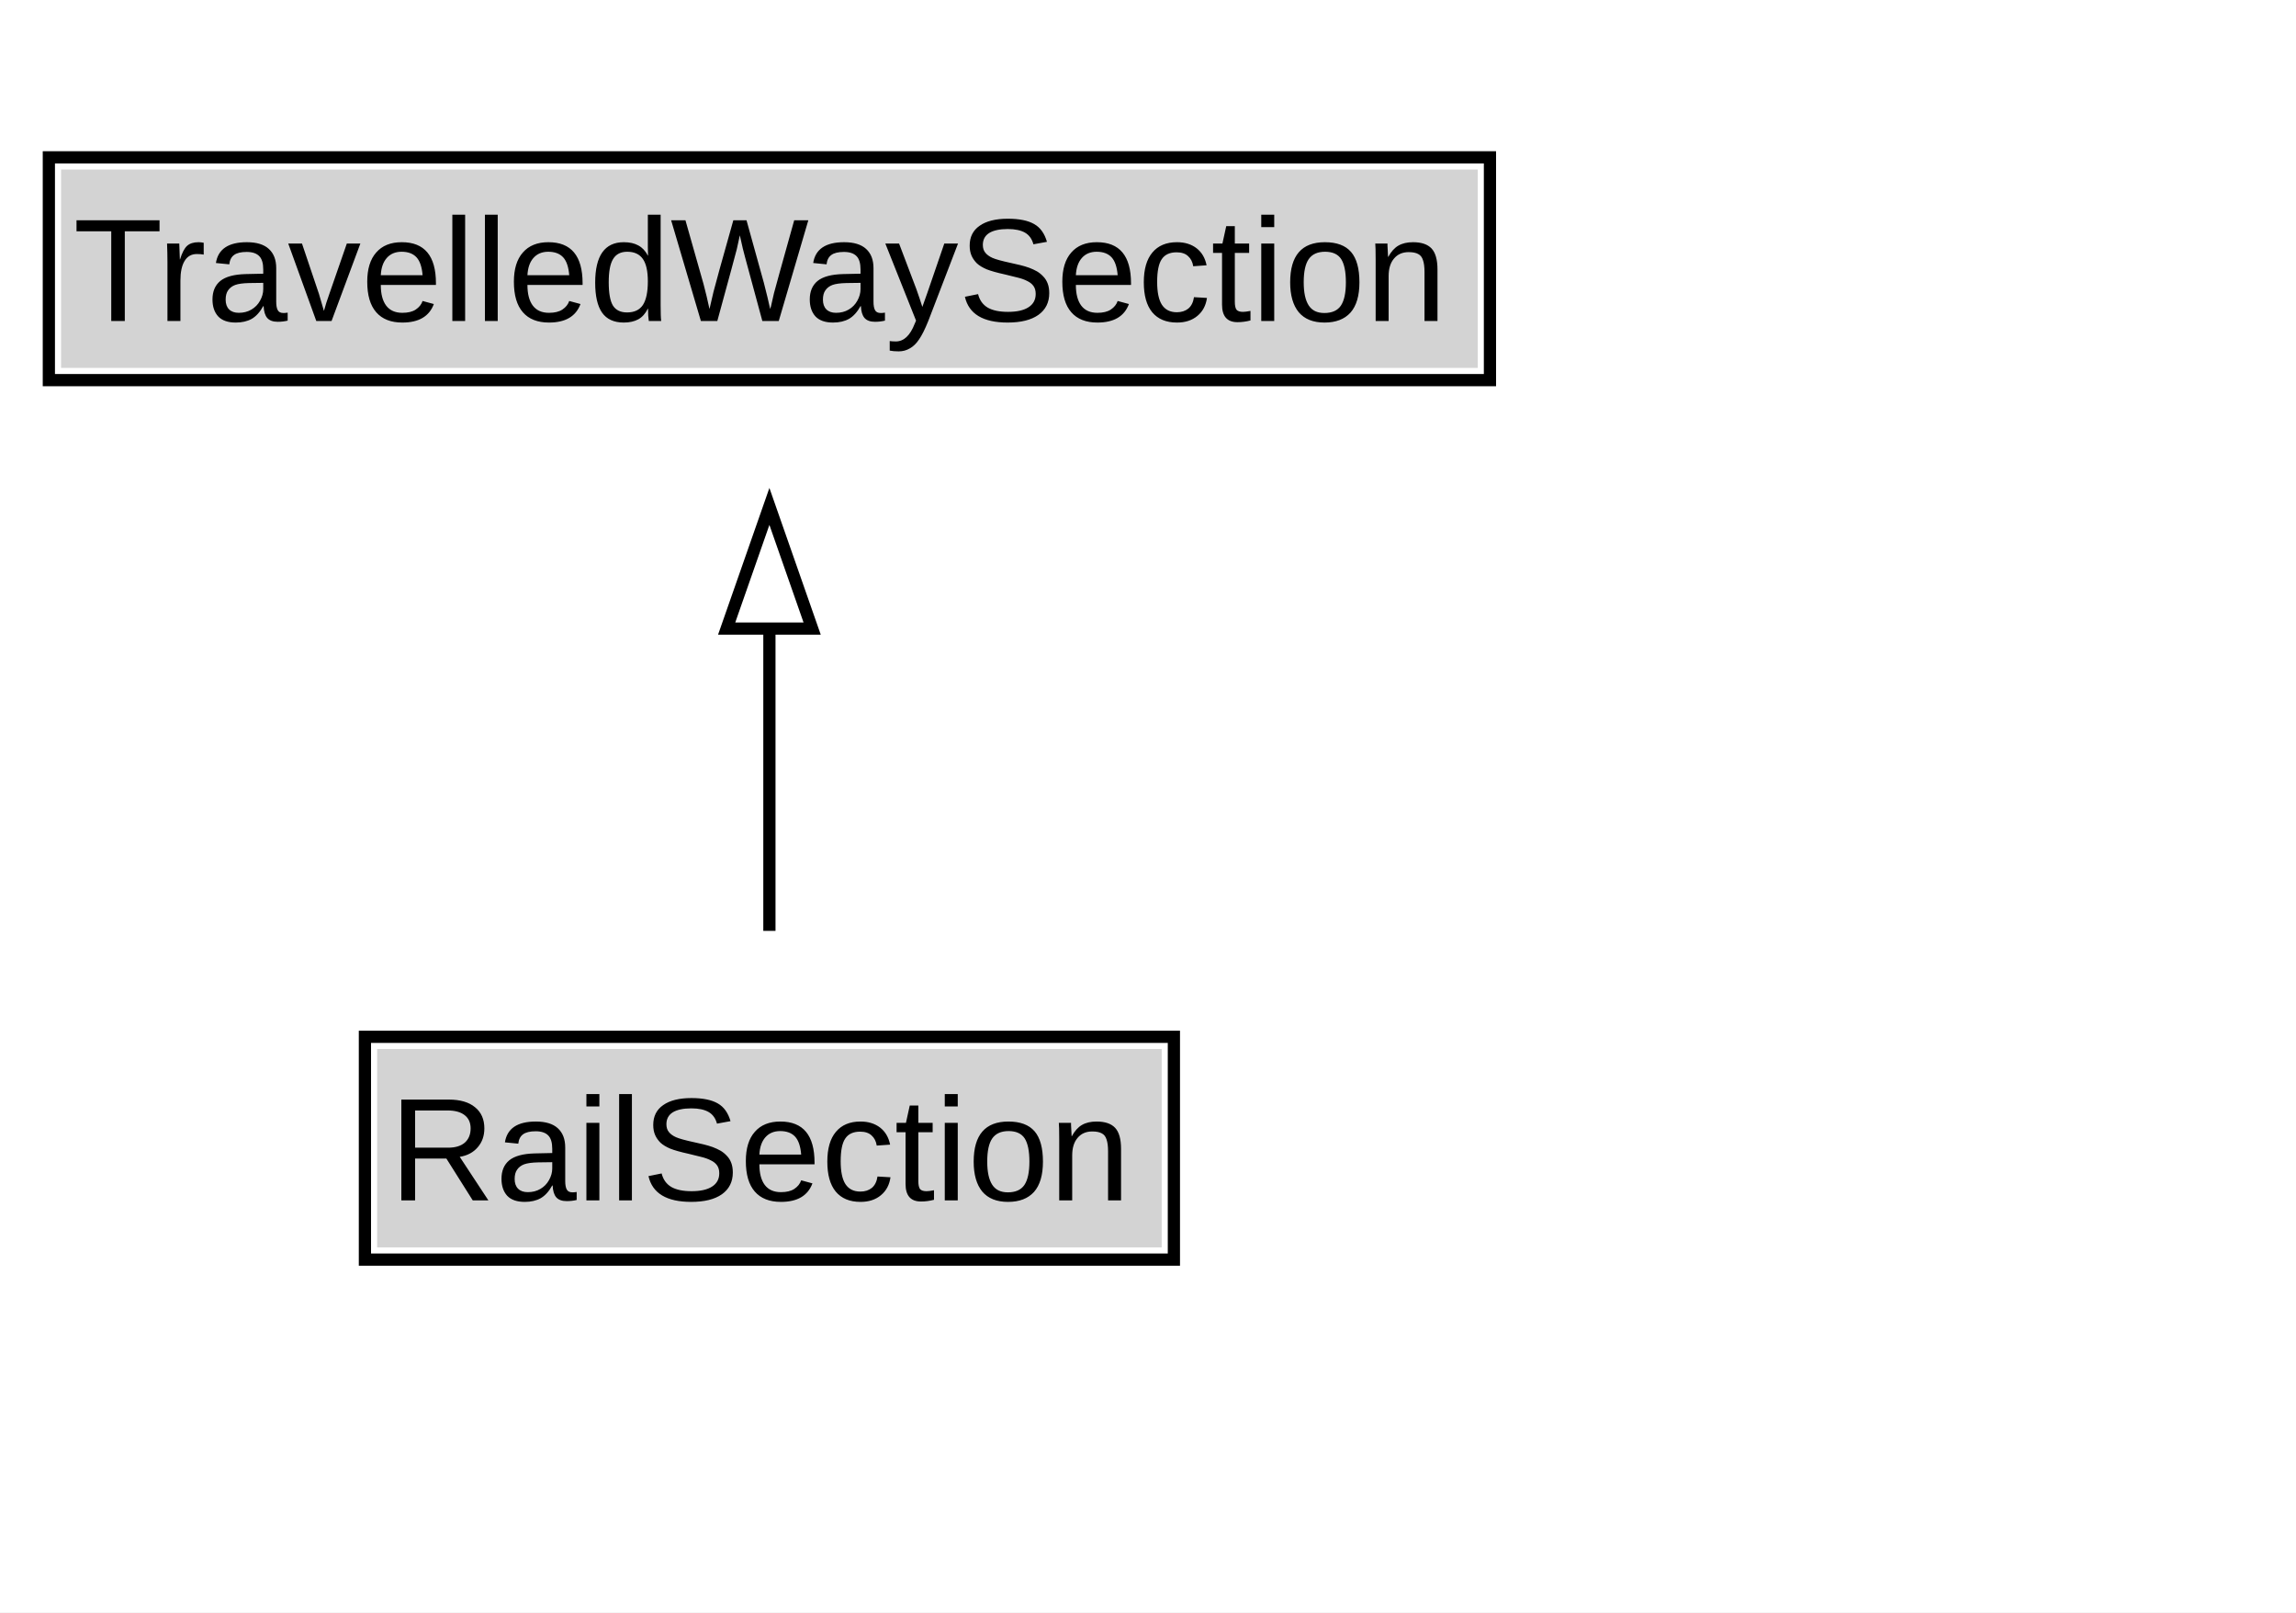
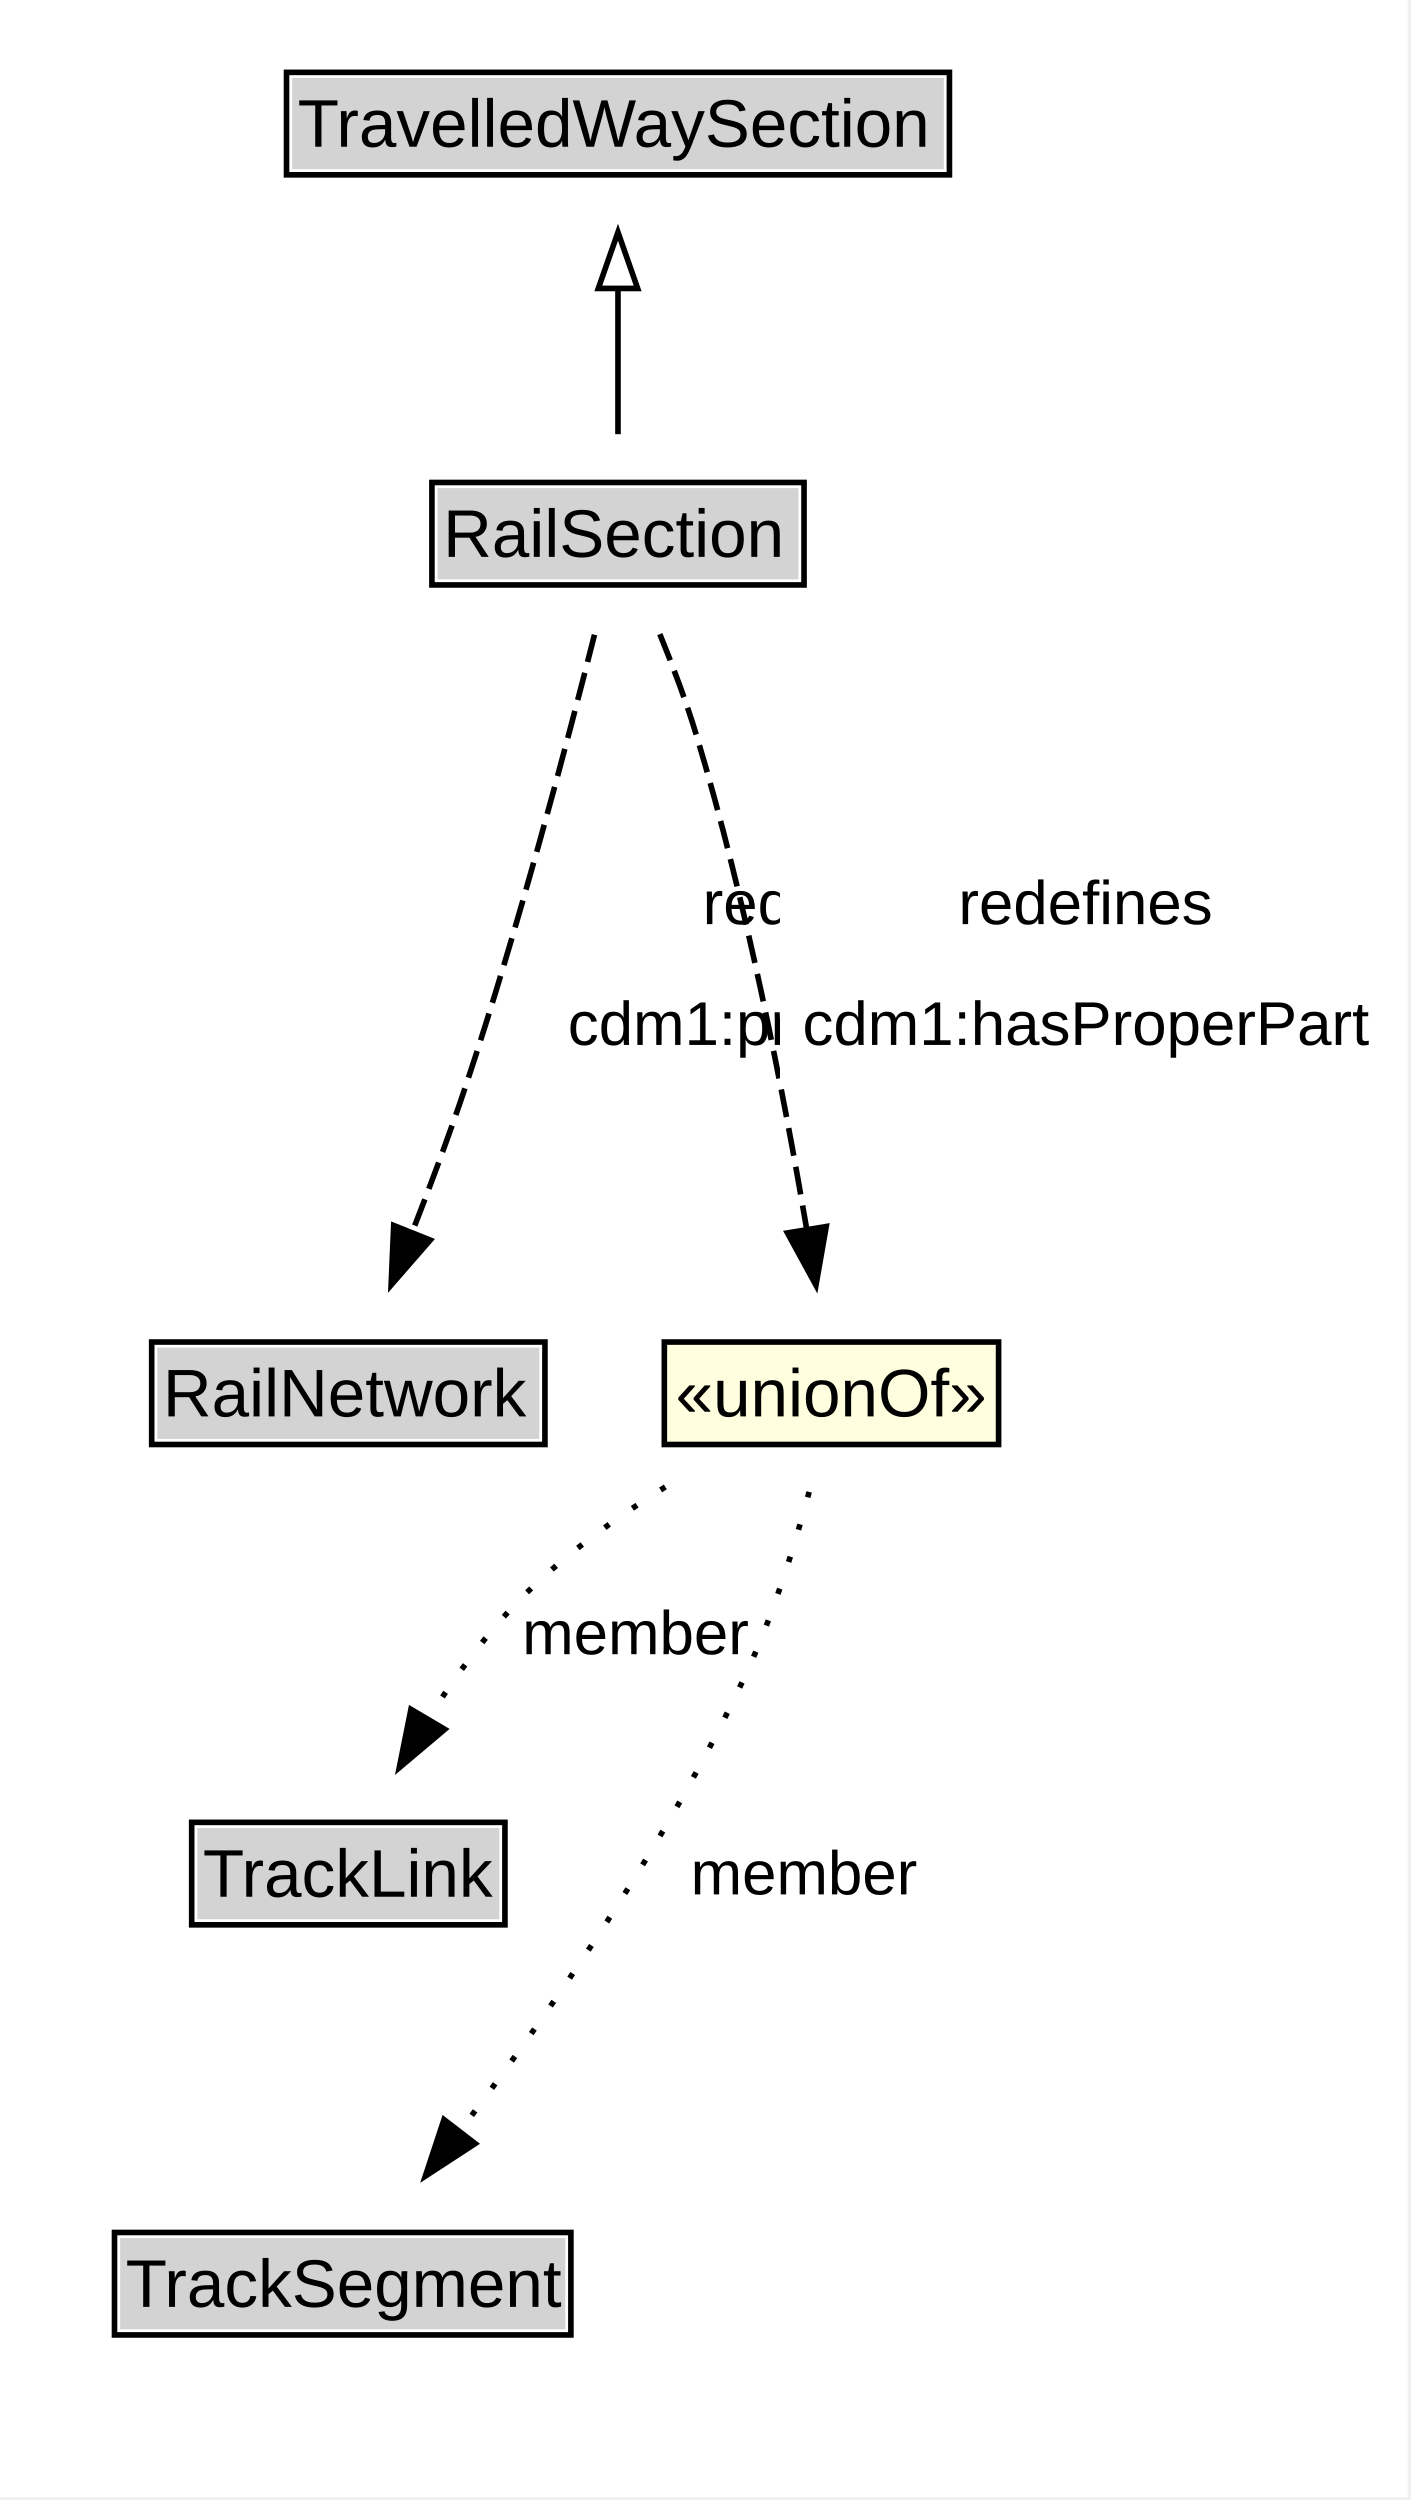
- <svg xmlns="http://www.w3.org/2000/svg" xmlns:xlink="http://www.w3.org/1999/xlink" width="188pt" height="132pt" viewBox="0.00 0.00 188.00 132.00">
-   <g id="graph0" class="graph" transform="scale(1 1) rotate(0) translate(4 128)">
-     <polygon fill="white" stroke="none" points="-4,4 -4,-128 184,-128 184,4 -4,4" />
-     <g id="clust2" class="cluster">
+ <svg xmlns="http://www.w3.org/2000/svg" xmlns:xlink="http://www.w3.org/1999/xlink" width="251pt" height="445pt" viewBox="0.00 0.00 251.00 445.00">
+   <g id="graph0" class="graph" transform="scale(1 1) rotate(0) translate(4 440.5)">
+     <polygon fill="white" stroke="none" points="-4,4 -4,-440.5 246.59,-440.5 246.59,4 -4,4" />
+     <g id="clust3" class="cluster">
</g>
    <g id="node1" class="node">
      <g id="a_node1">
-         <a xlink:href="../RailSection.md" xlink:title="&lt;TABLE&gt;">
-           <polygon fill="lightgray" stroke="none" points="26.88,-25.88 26.88,-42.12 91.12,-42.12 91.12,-25.88 26.88,-25.88" />
-           <text xml:space="preserve" text-anchor="start" x="27.88" y="-29.73" font-family="Arial" font-size="12.00">RailSection</text>
-           <polygon fill="none" stroke="black" points="25.88,-24.88 25.88,-43.12 92.12,-43.12 92.12,-24.88 25.88,-24.88" />
+         <a xlink:href="../TravelledWaySection" xlink:title="&lt;TABLE&gt;">
+           <polygon fill="lightgray" stroke="none" points="48,-410.38 48,-426.62 164,-426.62 164,-410.38 48,-410.38" />
+           <text xml:space="preserve" text-anchor="start" x="49" y="-414.38" font-family="Arial" font-size="12.00">TravelledWaySection</text>
+           <polygon fill="none" stroke="black" points="47,-409.38 47,-427.62 165,-427.62 165,-409.38 47,-409.38" />
        </a>
      </g>
    </g>
-     <g id="node3" class="node">
-       <g id="a_node3">
-         <a xlink:href="../TravelledWaySection.md" xlink:title="&lt;TABLE&gt;">
-           <polygon fill="lightgray" stroke="none" points="1,-97.88 1,-114.12 117,-114.12 117,-97.88 1,-97.88" />
-           <text xml:space="preserve" text-anchor="start" x="2" y="-101.72" font-family="Arial" font-size="12.00">TravelledWaySection</text>
-           <polygon fill="none" stroke="black" points="0,-96.88 0,-115.12 118,-115.12 118,-96.88 0,-96.88" />
+     <g id="node2" class="node">
+       <g id="a_node2">
+         <a xlink:href="../RailSection" xlink:title="&lt;TABLE&gt;">
+           <polygon fill="lightgray" stroke="none" points="73.88,-337.38 73.88,-353.62 138.12,-353.62 138.12,-337.38 73.88,-337.38" />
+           <text xml:space="preserve" text-anchor="start" x="74.88" y="-341.38" font-family="Arial" font-size="12.00">RailSection</text>
+           <polygon fill="none" stroke="black" points="72.88,-336.38 72.88,-354.62 139.12,-354.62 139.12,-336.38 72.88,-336.38" />
        </a>
      </g>
    </g>
    <g id="edge1" class="edge">
-       <path fill="none" stroke="black" d="M59,-51.79C59,-59.25 59,-68.24 59,-76.69" />
-       <polygon fill="none" stroke="black" points="55.5,-76.54 59,-86.54 62.5,-76.54 55.5,-76.54" />
+       <path fill="none" stroke="black" d="M106,-363.21C106,-370.97 106,-380.42 106,-389.24" />
+       <polygon fill="none" stroke="black" points="102.5,-389.16 106,-399.16 109.5,-389.16 102.5,-389.16" />
+     </g>
+     <g id="node4" class="node">
+       <g id="a_node4">
+         <a xlink:href="../RailNetwork" xlink:title="&lt;TABLE&gt;">
+           <polygon fill="lightgray" stroke="none" points="24,-184.38 24,-200.62 92,-200.62 92,-184.38 24,-184.38" />
+           <text xml:space="preserve" text-anchor="start" x="25" y="-188.38" font-family="Arial" font-size="12.00">RailNetwork</text>
+           <polygon fill="none" stroke="black" points="23,-183.38 23,-201.62 93,-201.62 93,-183.38 23,-183.38" />
+         </a>
+       </g>
+     </g>
+     <g id="edge9" class="edge">
+       <path fill="none" stroke="black" stroke-dasharray="5,2" d="M101.82,-327.52C96.9,-308.04 88.22,-275.2 79,-247.5 76.09,-238.74 72.56,-229.32 69.24,-220.84" />
+       <polygon fill="black" stroke="black" points="72.58,-219.76 65.62,-211.77 66.08,-222.36 72.58,-219.76" />
+       <polygon fill="white" stroke="none" points="93.07,-247.5 93.07,-290.5 193.32,-290.5 193.32,-247.5 93.07,-247.5" />
+       <text xml:space="preserve" text-anchor="start" x="121.07" y="-276" font-family="Arial" font-size="11.00">redefines</text>
+       <text xml:space="preserve" text-anchor="start" x="97.07" y="-254.5" font-family="Arial" font-size="11.00">cdm1:properPartOf</text>
+     </g>
+     <g id="node7" class="node">
+       <polygon fill="lightyellow" stroke="none" points="114.25,-183.38 114.25,-201.62 173.75,-201.62 173.75,-183.38 114.25,-183.38" />
+       <text xml:space="preserve" text-anchor="start" x="116.25" y="-188.38" font-family="Arial" font-size="12.00">«unionOf»</text>
+       <polygon fill="none" stroke="black" points="114.25,-183.38 114.25,-201.62 173.75,-201.62 173.75,-183.38 114.25,-183.38" />
+     </g>
+     <g id="edge8" class="edge">
+       <path fill="none" stroke="black" stroke-dasharray="5,2" d="M113.45,-327.62C115.77,-321.94 118.19,-315.52 120,-309.5 128.88,-279.98 135.59,-245.27 139.62,-221.56" />
+       <polygon fill="black" stroke="black" points="143.07,-222.18 141.24,-211.74 136.16,-221.04 143.07,-222.18" />
+       <polygon fill="white" stroke="none" points="134.84,-247.5 134.84,-290.5 242.59,-290.5 242.59,-247.5 134.84,-247.5" />
+       <text xml:space="preserve" text-anchor="start" x="166.59" y="-276" font-family="Arial" font-size="11.00">redefines</text>
+       <text xml:space="preserve" text-anchor="start" x="138.84" y="-254.5" font-family="Arial" font-size="11.00">cdm1:hasProperPart</text>
+     </g>
+     <g id="node5" class="node">
+       <g id="a_node5">
+         <a xlink:href="../TrackLink" xlink:title="&lt;TABLE&gt;">
+           <polygon fill="lightgray" stroke="none" points="31.12,-98.88 31.12,-115.12 84.88,-115.12 84.88,-98.88 31.12,-98.88" />
+           <text xml:space="preserve" text-anchor="start" x="32.12" y="-102.88" font-family="Arial" font-size="12.00">TrackLink</text>
+           <polygon fill="none" stroke="black" points="30.12,-97.88 30.12,-116.12 85.88,-116.12 85.88,-97.88 30.12,-97.88" />
+         </a>
+       </g>
+     </g>
+     <g id="node6" class="node">
+       <g id="a_node6">
+         <a xlink:href="../TrackSegment" xlink:title="&lt;TABLE&gt;">
+           <polygon fill="lightgray" stroke="none" points="17.38,-25.88 17.38,-42.12 96.62,-42.12 96.62,-25.88 17.38,-25.88" />
+           <text xml:space="preserve" text-anchor="start" x="18.38" y="-29.88" font-family="Arial" font-size="12.00">TrackSegment</text>
+           <polygon fill="none" stroke="black" points="16.38,-24.88 16.38,-43.12 97.62,-43.12 97.62,-24.88 16.38,-24.88" />
+         </a>
+       </g>
+     </g>
+     <g id="edge6" class="edge">
+       <path fill="none" stroke="black" stroke-dasharray="1,5" d="M114.43,-175.83C105.74,-170.41 96.6,-163.83 89.25,-156.5 82.74,-150.01 76.88,-141.94 72.04,-134.26" />
+       <polygon fill="black" stroke="black" points="75.17,-132.68 67.07,-125.85 69.15,-136.24 75.17,-132.68" />
+       <text xml:space="preserve" text-anchor="middle" x="109.12" y="-146.05" font-family="Arial" font-size="11.00">member</text>
+     </g>
+     <g id="edge7" class="edge">
+       <path fill="none" stroke="black" stroke-dasharray="1,5" d="M140.03,-174.94C137.46,-165.38 133.71,-153.25 129,-143 115.2,-112.99 93.61,-81.95 77.66,-60.89" />
+       <polygon fill="black" stroke="black" points="80.58,-58.94 71.71,-53.15 75.03,-63.21 80.58,-58.94" />
+       <text xml:space="preserve" text-anchor="middle" x="139.1" y="-103.3" font-family="Arial" font-size="11.00">member</text>
    </g>
  </g>
</svg>
